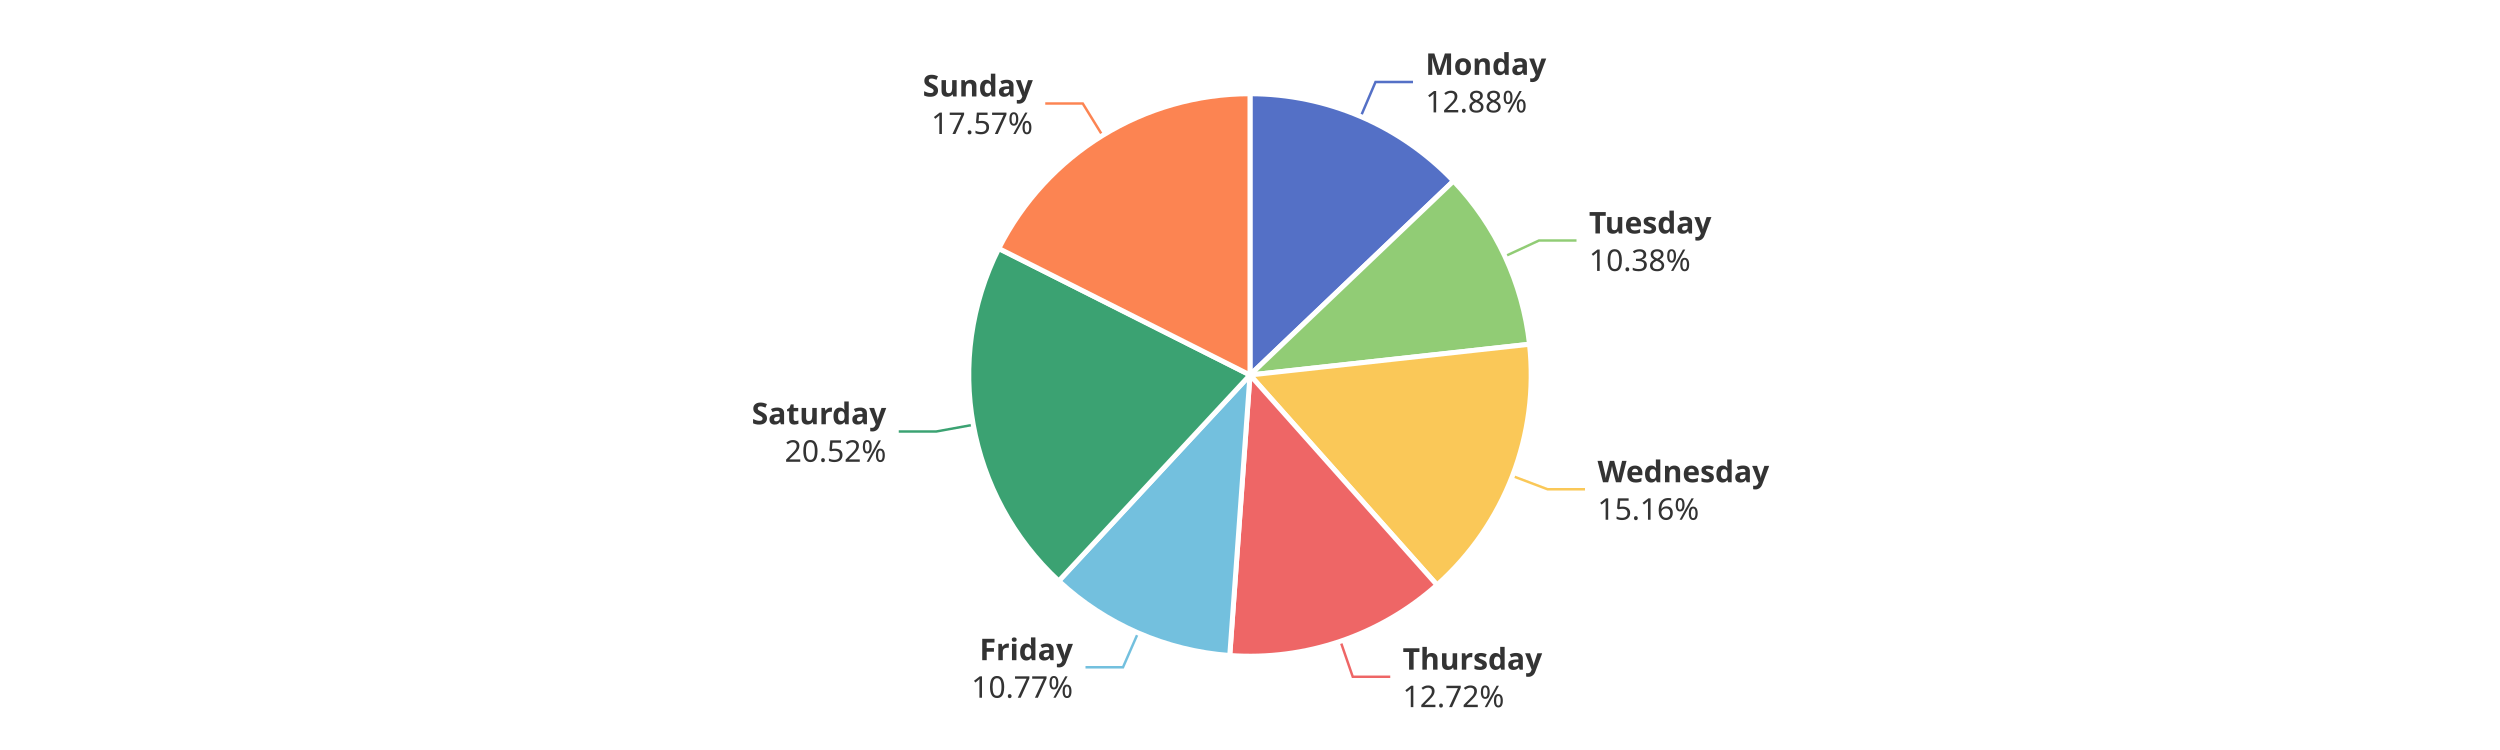
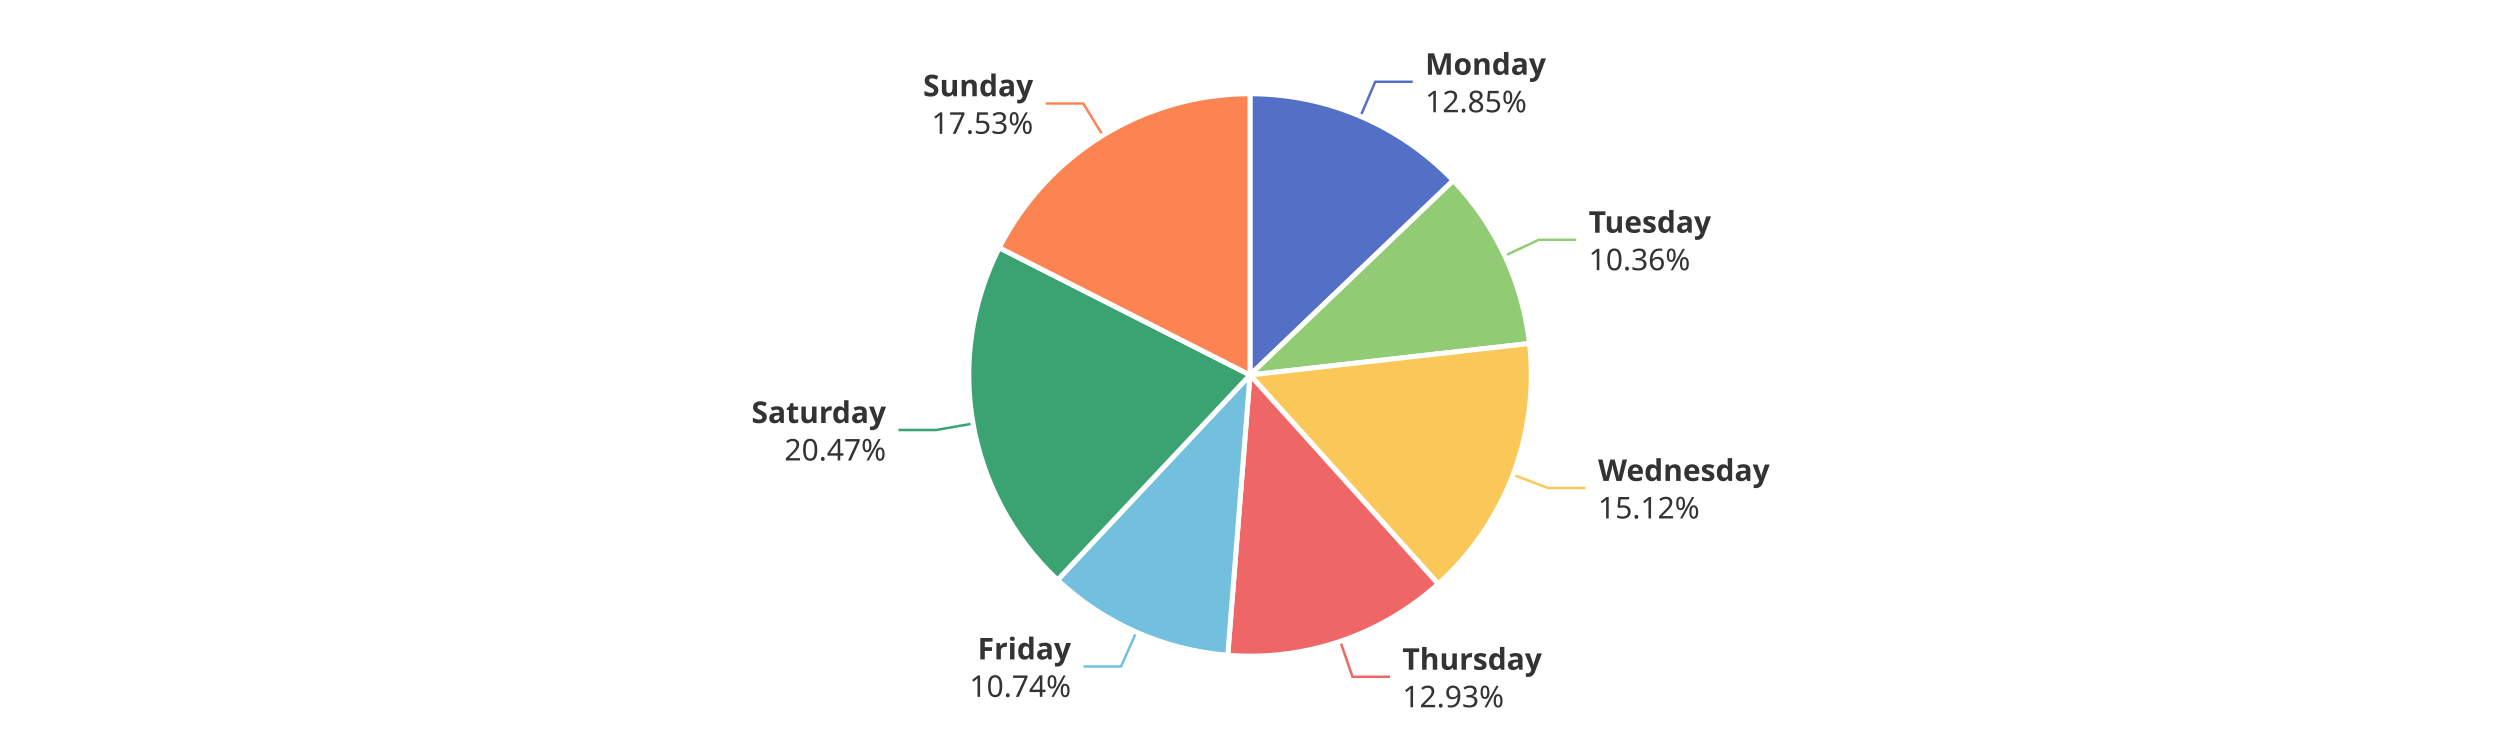
<svg xmlns="http://www.w3.org/2000/svg" width="1000" height="300" version="1.1" baseProfile="full" viewBox="0 0 1000 300">
  <rect width="1000" height="300" x="0" y="0" id="0" fill="#ffffff" />
-   <polyline points="544.3 46.6 550.2 32.8 565.2 32.8" fill="none" stroke="#5470c6" />
-   <polyline points="602 102.5 615.6 96.2 630.6 96.2" fill="none" stroke="#91cc75" />
-   <polyline points="605 190.4 619 195.7 634 195.7" fill="none" stroke="#fac858" />
-   <polyline points="536.2 256.5 541.1 270.7 556.1 270.7" fill="none" stroke="#ee6666" />
-   <polyline points="455.2 253.2 449.2 266.9 434.2 266.9" fill="none" stroke="#73c0de" />
-   <polyline points="389.3 169.9 374.5 172.6 359.5 172.6" fill="none" stroke="#3ba272" />
-   <polyline points="441 54.2 433.1 41.4 418.1 41.4" fill="none" stroke="#fc8452" />
-   <path d="M500 37.5A112.5 112.5 0 0 1 581.4 72.4L500 150Z" fill="#5470c6" stroke="#fff" stroke-width="2" stroke-linejoin="round" />
-   <path d="M581.4 72.4A112.5 112.5 0 0 1 611.8 137.7L500 150Z" fill="#91cc75" stroke="#fff" stroke-width="2" stroke-linejoin="round" />
-   <path d="M611.8 137.7A112.5 112.5 0 0 1 574.8 234L500 150Z" fill="#fac858" stroke="#fff" stroke-width="2" stroke-linejoin="round" />
-   <path d="M574.8 234A112.5 112.5 0 0 1 491.9 262.2L500 150Z" fill="#ee6666" stroke="#fff" stroke-width="2" stroke-linejoin="round" />
-   <path d="M491.9 262.2A112.5 112.5 0 0 1 423.5 232.4L500 150Z" fill="#73c0de" stroke="#fff" stroke-width="2" stroke-linejoin="round" />
-   <path d="M423.5 232.4A112.5 112.5 0 0 1 399.5 99.4L500 150Z" fill="#3ba272" stroke="#fff" stroke-width="2" stroke-linejoin="round" />
-   <path d="M399.5 99.4A112.5 112.5 0 0 1 500 37.5L500 150Z" fill="#fc8452" stroke="#fff" stroke-width="2" stroke-linejoin="round" />
-   <path d="M0 -15l42.8 0l0 30l-42.8 0Z" transform="translate(570.1949 32.7962)" fill="none" />
-   <text dominant-baseline="central" text-anchor="start" style="font-size:12px;font-family:sans-serif;font-weight:bold;" y="-7.5" transform="translate(570.1949 32.7962)" fill="#333" stroke="rgb(255,255,255)" stroke-width="2" paint-order="stroke" stroke-miterlimit="2">Monday</text>
-   <text dominant-baseline="central" text-anchor="start" style="font-size:12px;font-family:sans-serif;" y="7.5" transform="translate(570.1949 32.7962)" fill="#333" stroke="rgb(255,255,255)" stroke-width="2" paint-order="stroke" stroke-miterlimit="2">12.88%</text>
-   <path d="M0 -15l46.2 0l0 30l-46.2 0Z" transform="translate(635.6031 96.2211)" fill="none" />
-   <text dominant-baseline="central" text-anchor="start" style="font-size:12px;font-family:sans-serif;font-weight:bold;" y="-7.5" transform="translate(635.6031 96.2211)" fill="#333" stroke="rgb(255,255,255)" stroke-width="2" paint-order="stroke" stroke-miterlimit="2">Tuesday</text>
-   <text dominant-baseline="central" text-anchor="start" style="font-size:12px;font-family:sans-serif;" y="7.5" transform="translate(635.6031 96.2211)" fill="#333" stroke="rgb(255,255,255)" stroke-width="2" paint-order="stroke" stroke-miterlimit="2">10.38%</text>
-   <path d="M0 -15l63.6 0l0 30l-63.6 0Z" transform="translate(639.0124 195.7418)" fill="none" />
-   <text dominant-baseline="central" text-anchor="start" style="font-size:12px;font-family:sans-serif;font-weight:bold;" y="-7.5" transform="translate(639.0124 195.7418)" fill="#333" stroke="rgb(255,255,255)" stroke-width="2" paint-order="stroke" stroke-miterlimit="2">Wednesday</text>
-   <text dominant-baseline="central" text-anchor="start" style="font-size:12px;font-family:sans-serif;" y="7.5" transform="translate(639.0124 195.7418)" fill="#333" stroke="rgb(255,255,255)" stroke-width="2" paint-order="stroke" stroke-miterlimit="2">15.16%</text>
-   <path d="M0 -15l50.2 0l0 30l-50.2 0Z" transform="translate(561.072 270.7035)" fill="none" />
-   <text dominant-baseline="central" text-anchor="start" style="font-size:12px;font-family:sans-serif;font-weight:bold;" y="-7.5" transform="translate(561.072 270.7035)" fill="#333" stroke="rgb(255,255,255)" stroke-width="2" paint-order="stroke" stroke-miterlimit="2">Thursday</text>
-   <text dominant-baseline="central" text-anchor="start" style="font-size:12px;font-family:sans-serif;" y="7.5" transform="translate(561.072 270.7035)" fill="#333" stroke="rgb(255,255,255)" stroke-width="2" paint-order="stroke" stroke-miterlimit="2">12.72%</text>
-   <path d="M-40.9 -15l40.9 0l0 30l-40.9 0Z" transform="translate(429.1799 266.934)" fill="none" />
-   <text dominant-baseline="central" text-anchor="end" style="font-size:12px;font-family:sans-serif;font-weight:bold;" y="-7.5" transform="translate(429.1799 266.934)" fill="#333" stroke="rgb(255,255,255)" stroke-width="2" paint-order="stroke" stroke-miterlimit="2">Friday</text>
-   <text dominant-baseline="central" text-anchor="end" style="font-size:12px;font-family:sans-serif;" y="7.5" transform="translate(429.1799 266.934)" fill="#333" stroke="rgb(255,255,255)" stroke-width="2" paint-order="stroke" stroke-miterlimit="2">10.77%</text>
-   <path d="M-48.2 -15l48.2 0l0 30l-48.2 0Z" transform="translate(354.5103 172.552)" fill="none" />
-   <text dominant-baseline="central" text-anchor="end" style="font-size:12px;font-family:sans-serif;font-weight:bold;" y="-7.5" transform="translate(354.5103 172.552)" fill="#333" stroke="rgb(255,255,255)" stroke-width="2" paint-order="stroke" stroke-miterlimit="2">Saturday</text>
-   <text dominant-baseline="central" text-anchor="end" style="font-size:12px;font-family:sans-serif;" y="7.5" transform="translate(354.5103 172.552)" fill="#333" stroke="rgb(255,255,255)" stroke-width="2" paint-order="stroke" stroke-miterlimit="2">20.52%</text>
-   <path d="M-40.9 -15l40.9 0l0 30l-40.9 0Z" transform="translate(413.1425 41.4351)" fill="none" />
-   <text dominant-baseline="central" text-anchor="end" style="font-size:12px;font-family:sans-serif;font-weight:bold;" y="-7.5" transform="translate(413.1425 41.4351)" fill="#333" stroke="rgb(255,255,255)" stroke-width="2" paint-order="stroke" stroke-miterlimit="2">Sunday</text>
-   <text dominant-baseline="central" text-anchor="end" style="font-size:12px;font-family:sans-serif;" y="7.5" transform="translate(413.1425 41.4351)" fill="#333" stroke="rgb(255,255,255)" stroke-width="2" paint-order="stroke" stroke-miterlimit="2">17.57%</text>
+   <polyline points="544.2 46.5 550.1 32.7 565.1 32.7" fill="none" stroke="#5470c6" />
+   <polyline points="601.9 102.3 615.5 95.9 630.5 95.9" fill="none" stroke="#91cc75" />
+   <polyline points="605.2 189.9 619.2 195.2 634.2 195.2" fill="none" stroke="#fac858" />
+   <polyline points="536.1 256.5 541 270.7 556 270.7" fill="none" stroke="#ee6666" />
+   <polyline points="454.5 252.9 448.4 266.6 433.4 266.6" fill="none" stroke="#73c0de" />
+   <polyline points="389.2 169.4 374.4 172 359.4 172" fill="none" stroke="#3ba272" />
+   <polyline points="441.1 54.1 433.3 41.4 418.3 41.4" fill="none" stroke="#fc8452" />
+   <path d="M500 37.5A112.5 112.5 0 0 1 581.3 72.2L500 150Z" fill="#5470c6" stroke="#fff" stroke-width="2" stroke-linejoin="round" />
+   <path d="M581.3 72.2A112.5 112.5 0 0 1 611.8 137.4L500 150Z" fill="#91cc75" stroke="#fff" stroke-width="2" stroke-linejoin="round" />
+   <path d="M611.8 137.4A112.5 112.5 0 0 1 575.3 233.6L500 150Z" fill="#fac858" stroke="#fff" stroke-width="2" stroke-linejoin="round" />
+   <path d="M575.3 233.6A112.5 112.5 0 0 1 491.1 262.1L500 150Z" fill="#ee6666" stroke="#fff" stroke-width="2" stroke-linejoin="round" />
+   <path d="M491.1 262.1A112.5 112.5 0 0 1 423 232L500 150Z" fill="#73c0de" stroke="#fff" stroke-width="2" stroke-linejoin="round" />
+   <path d="M423 232A112.5 112.5 0 0 1 399.7 99.1L500 150Z" fill="#3ba272" stroke="#fff" stroke-width="2" stroke-linejoin="round" />
+   <path d="M399.7 99.1A112.5 112.5 0 0 1 500 37.5L500 150Z" fill="#fc8452" stroke="#fff" stroke-width="2" stroke-linejoin="round" />
+   <path d="M0 -15l42.8 0l0 30l-42.8 0Z" transform="translate(570.0844 32.749)" fill="none" />
+   <text dominant-baseline="central" text-anchor="start" style="font-size:12px;font-family:sans-serif;font-weight:bold;" y="-7.5" transform="translate(570.0844 32.749)" fill="#333" stroke="rgb(255,255,255)" stroke-width="2" paint-order="stroke" stroke-miterlimit="2">Monday</text>
+   <text dominant-baseline="central" text-anchor="start" style="font-size:12px;font-family:sans-serif;" y="7.5" transform="translate(570.0844 32.749)" fill="#333" stroke="rgb(255,255,255)" stroke-width="2" paint-order="stroke" stroke-miterlimit="2">12.85%</text>
+   <path d="M0 -15l46.2 0l0 30l-46.2 0Z" transform="translate(635.4676 95.9307)" fill="none" />
+   <text dominant-baseline="central" text-anchor="start" style="font-size:12px;font-family:sans-serif;font-weight:bold;" y="-7.5" transform="translate(635.4676 95.9307)" fill="#333" stroke="rgb(255,255,255)" stroke-width="2" paint-order="stroke" stroke-miterlimit="2">Tuesday</text>
+   <text dominant-baseline="central" text-anchor="start" style="font-size:12px;font-family:sans-serif;" y="7.5" transform="translate(635.4676 95.9307)" fill="#333" stroke="rgb(255,255,255)" stroke-width="2" paint-order="stroke" stroke-miterlimit="2">10.36%</text>
+   <path d="M0 -15l63.6 0l0 30l-63.6 0Z" transform="translate(639.2124 195.2179)" fill="none" />
+   <text dominant-baseline="central" text-anchor="start" style="font-size:12px;font-family:sans-serif;font-weight:bold;" y="-7.5" transform="translate(639.2124 195.2179)" fill="#333" stroke="rgb(255,255,255)" stroke-width="2" paint-order="stroke" stroke-miterlimit="2">Wednesday</text>
+   <text dominant-baseline="central" text-anchor="start" style="font-size:12px;font-family:sans-serif;" y="7.5" transform="translate(639.2124 195.2179)" fill="#333" stroke="rgb(255,255,255)" stroke-width="2" paint-order="stroke" stroke-miterlimit="2">15.12%</text>
+   <path d="M0 -15l50.2 0l0 30l-50.2 0Z" transform="translate(560.9582 270.7422)" fill="none" />
+   <text dominant-baseline="central" text-anchor="start" style="font-size:12px;font-family:sans-serif;font-weight:bold;" y="-7.5" transform="translate(560.9582 270.7422)" fill="#333" stroke="rgb(255,255,255)" stroke-width="2" paint-order="stroke" stroke-miterlimit="2">Thursday</text>
+   <text dominant-baseline="central" text-anchor="start" style="font-size:12px;font-family:sans-serif;" y="7.5" transform="translate(560.9582 270.7422)" fill="#333" stroke="rgb(255,255,255)" stroke-width="2" paint-order="stroke" stroke-miterlimit="2">12.93%</text>
+   <path d="M-40.9 -15l40.9 0l0 30l-40.9 0Z" transform="translate(428.4096 266.5962)" fill="none" />
+   <text dominant-baseline="central" text-anchor="end" style="font-size:12px;font-family:sans-serif;font-weight:bold;" y="-7.5" transform="translate(428.4096 266.5962)" fill="#333" stroke="rgb(255,255,255)" stroke-width="2" paint-order="stroke" stroke-miterlimit="2">Friday</text>
+   <text dominant-baseline="central" text-anchor="end" style="font-size:12px;font-family:sans-serif;" y="7.5" transform="translate(428.4096 266.5962)" fill="#333" stroke="rgb(255,255,255)" stroke-width="2" paint-order="stroke" stroke-miterlimit="2">10.74%</text>
+   <path d="M-48.2 -15l48.2 0l0 30l-48.2 0Z" transform="translate(354.4193 172.0393)" fill="none" />
+   <text dominant-baseline="central" text-anchor="end" style="font-size:12px;font-family:sans-serif;font-weight:bold;" y="-7.5" transform="translate(354.4193 172.0393)" fill="#333" stroke="rgb(255,255,255)" stroke-width="2" paint-order="stroke" stroke-miterlimit="2">Saturday</text>
+   <text dominant-baseline="central" text-anchor="end" style="font-size:12px;font-family:sans-serif;" y="7.5" transform="translate(354.4193 172.0393)" fill="#333" stroke="rgb(255,255,255)" stroke-width="2" paint-order="stroke" stroke-miterlimit="2">20.47%</text>
+   <path d="M-40.9 -15l40.9 0l0 30l-40.9 0Z" transform="translate(413.279 41.3512)" fill="none" />
+   <text dominant-baseline="central" text-anchor="end" style="font-size:12px;font-family:sans-serif;font-weight:bold;" y="-7.5" transform="translate(413.279 41.3512)" fill="#333" stroke="rgb(255,255,255)" stroke-width="2" paint-order="stroke" stroke-miterlimit="2">Sunday</text>
+   <text dominant-baseline="central" text-anchor="end" style="font-size:12px;font-family:sans-serif;" y="7.5" transform="translate(413.279 41.3512)" fill="#333" stroke="rgb(255,255,255)" stroke-width="2" paint-order="stroke" stroke-miterlimit="2">17.53%</text>
</svg>
